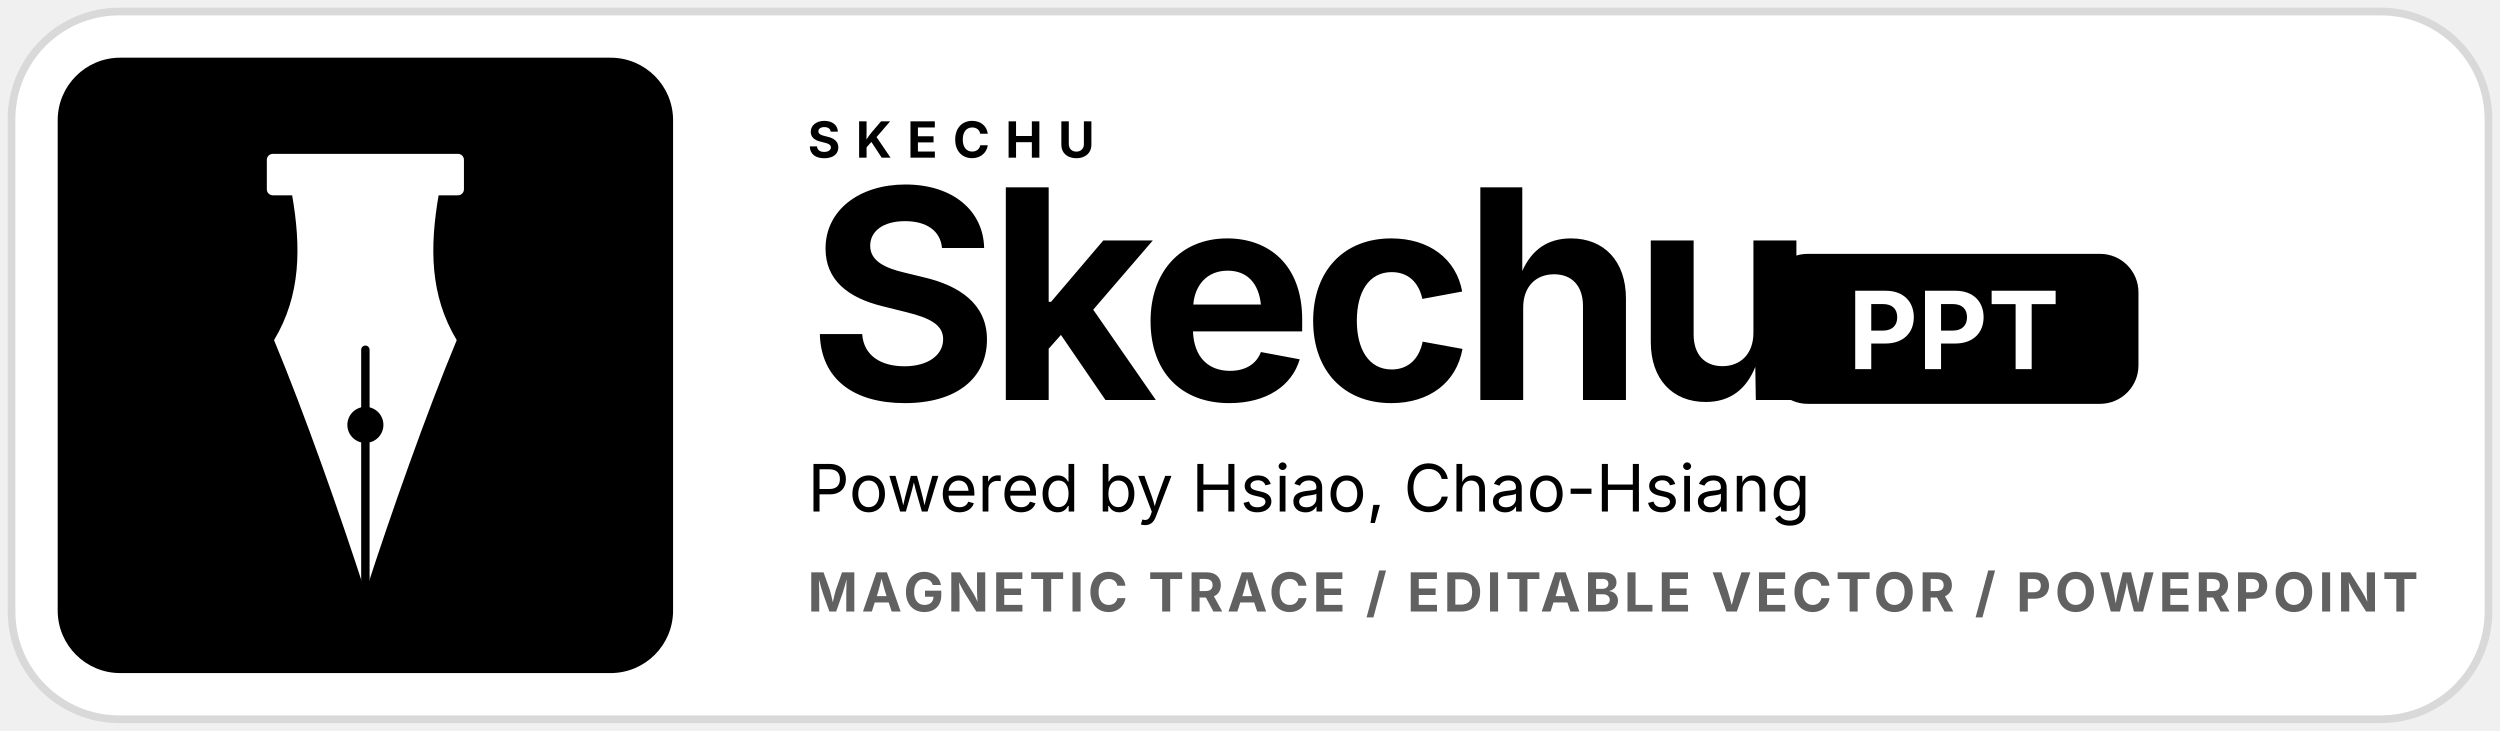
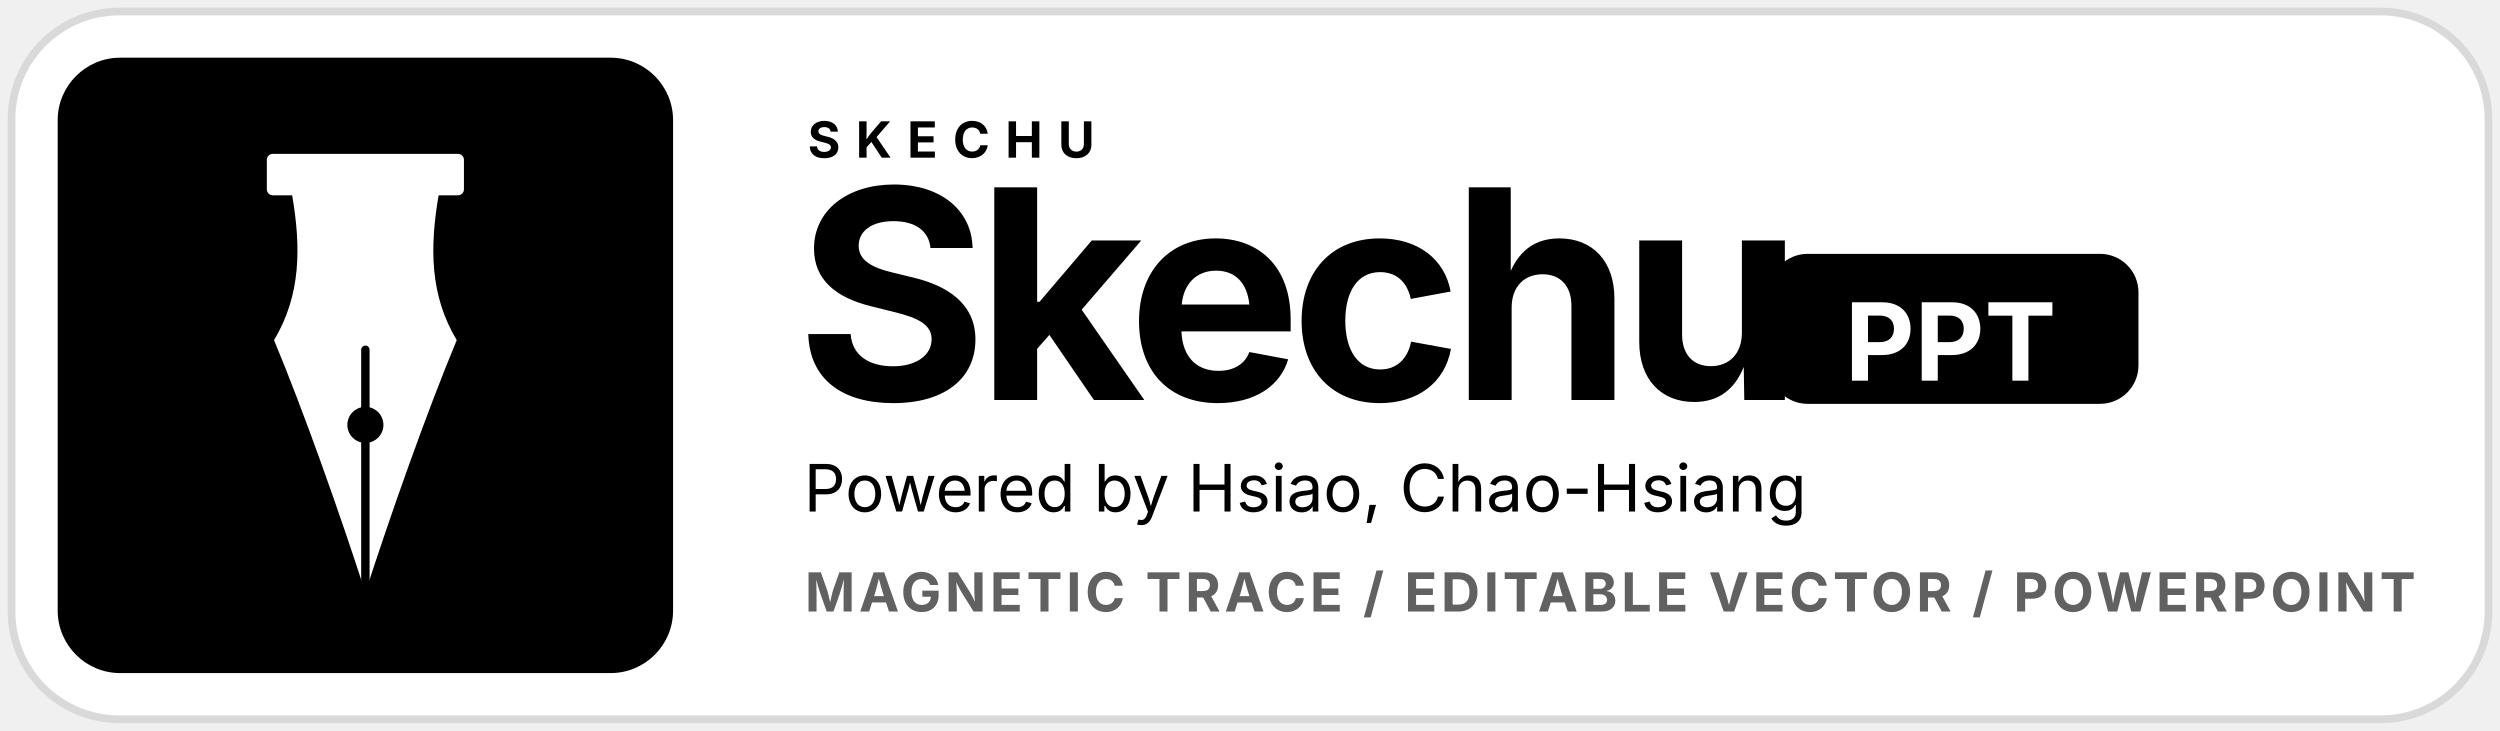
<svg xmlns="http://www.w3.org/2000/svg" viewBox="0 0 650 190" role="img" aria-labelledby="title desc">
  <rect x="3" y="3" width="644" height="184" rx="28" fill="#fff" stroke="#d9d9d9" stroke-width="2" />
  <g transform="translate(15 15) scale(.15625)">
    <rect width="1024" height="1024" rx="104" fill="#000" />
    <path fill="#fff" d="M390 228 C405 315 405 395 360 470 C410 590 470 760 512 890 C554 760 614 590 664 470 C619 395 619 315 634 228Z" />
    <rect x="348" y="160" width="328" height="69" rx="10" fill="#fff" />
    <path d="M512 486V890" stroke="#000" stroke-width="14" stroke-linecap="round" />
    <circle cx="512" cy="611" r="30" fill="#000" />
  </g>
  <text x="210" y="41" font-family="Segoe UI,Inter,Arial,sans-serif" font-size="13" font-weight="700" letter-spacing="4" fill="#000">SKECHU</text>
-   <text x="210" y="104" font-family="Segoe UI,Inter,Arial,sans-serif" font-size="76" font-weight="700" letter-spacing="-3" fill="#000">Skechu</text>
+   <text x="207" y="104" font-family="Segoe UI,Inter,Arial,sans-serif" font-size="76" font-weight="700" letter-spacing="-3" fill="#000">Skechu</text>
  <rect x="460" y="66" width="96" height="39" rx="10" fill="#000" />
-   <text x="508" y="85.5" text-anchor="middle" dominant-baseline="middle" font-family="Segoe UI,Inter,Arial,sans-serif" font-size="28" font-weight="700" fill="#fff">PPT</text>
-   <text x="210" y="133" font-family="Segoe UI,Inter,Arial,sans-serif" font-size="17" fill="#000">Powered by Hsiao, Chao-Hsiang</text>
-   <text x="210" y="159" font-family="Segoe UI,Inter,Arial,sans-serif" font-size="14" font-weight="700" letter-spacing="1" fill="#000" opacity=".62">MAGNETIC TRACE   /   EDITABLE VECTOR   /   POWERPOINT</text>
+   <text x="507.15" y="88.5" text-anchor="middle" dominant-baseline="middle" font-family="Segoe UI,Inter,Arial,sans-serif" font-size="28" font-weight="700" fill="#fff">PPT</text>
+   <text x="209" y="133" font-family="Segoe UI,Inter,Arial,sans-serif" font-size="17" fill="#000">Powered by Hsiao, Chao-Hsiang</text>
+   <text x="209.3" y="159" font-family="Segoe UI,Inter,Arial,sans-serif" font-size="14" font-weight="700" letter-spacing="1" fill="#000" opacity=".62">MAGNETIC TRACE   /   EDITABLE VECTOR   /   POWERPOINT</text>
</svg>
